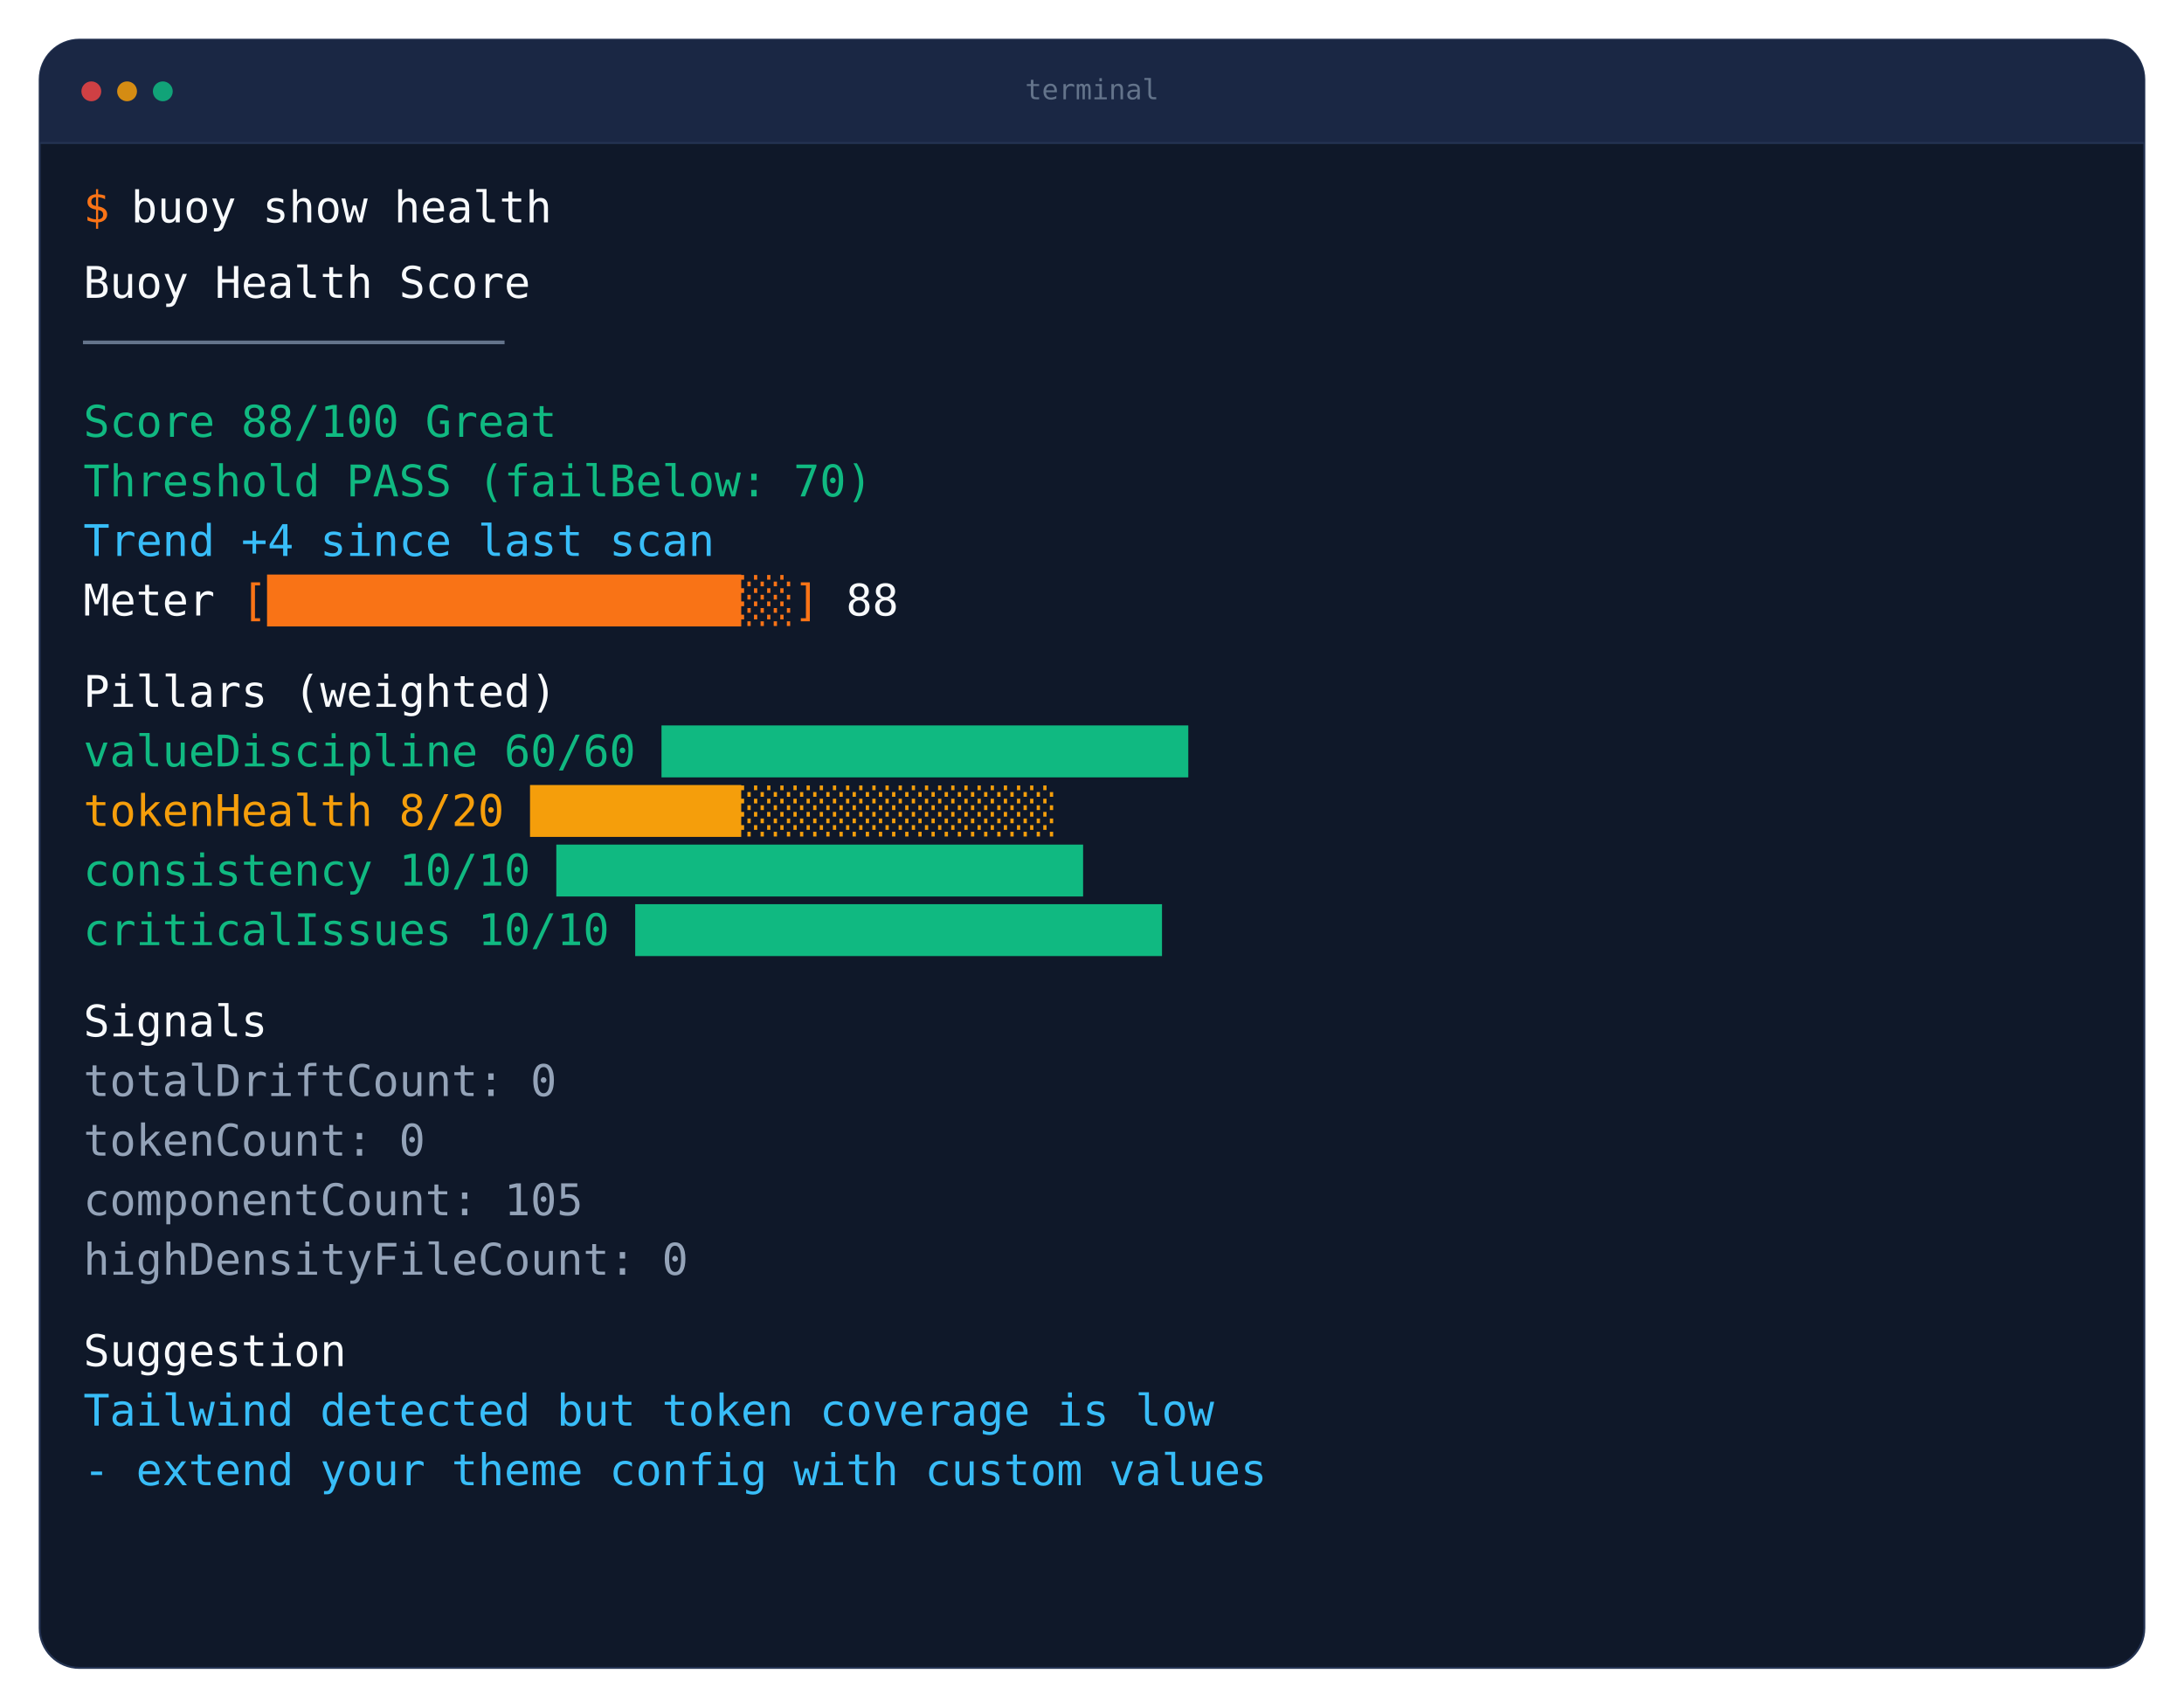
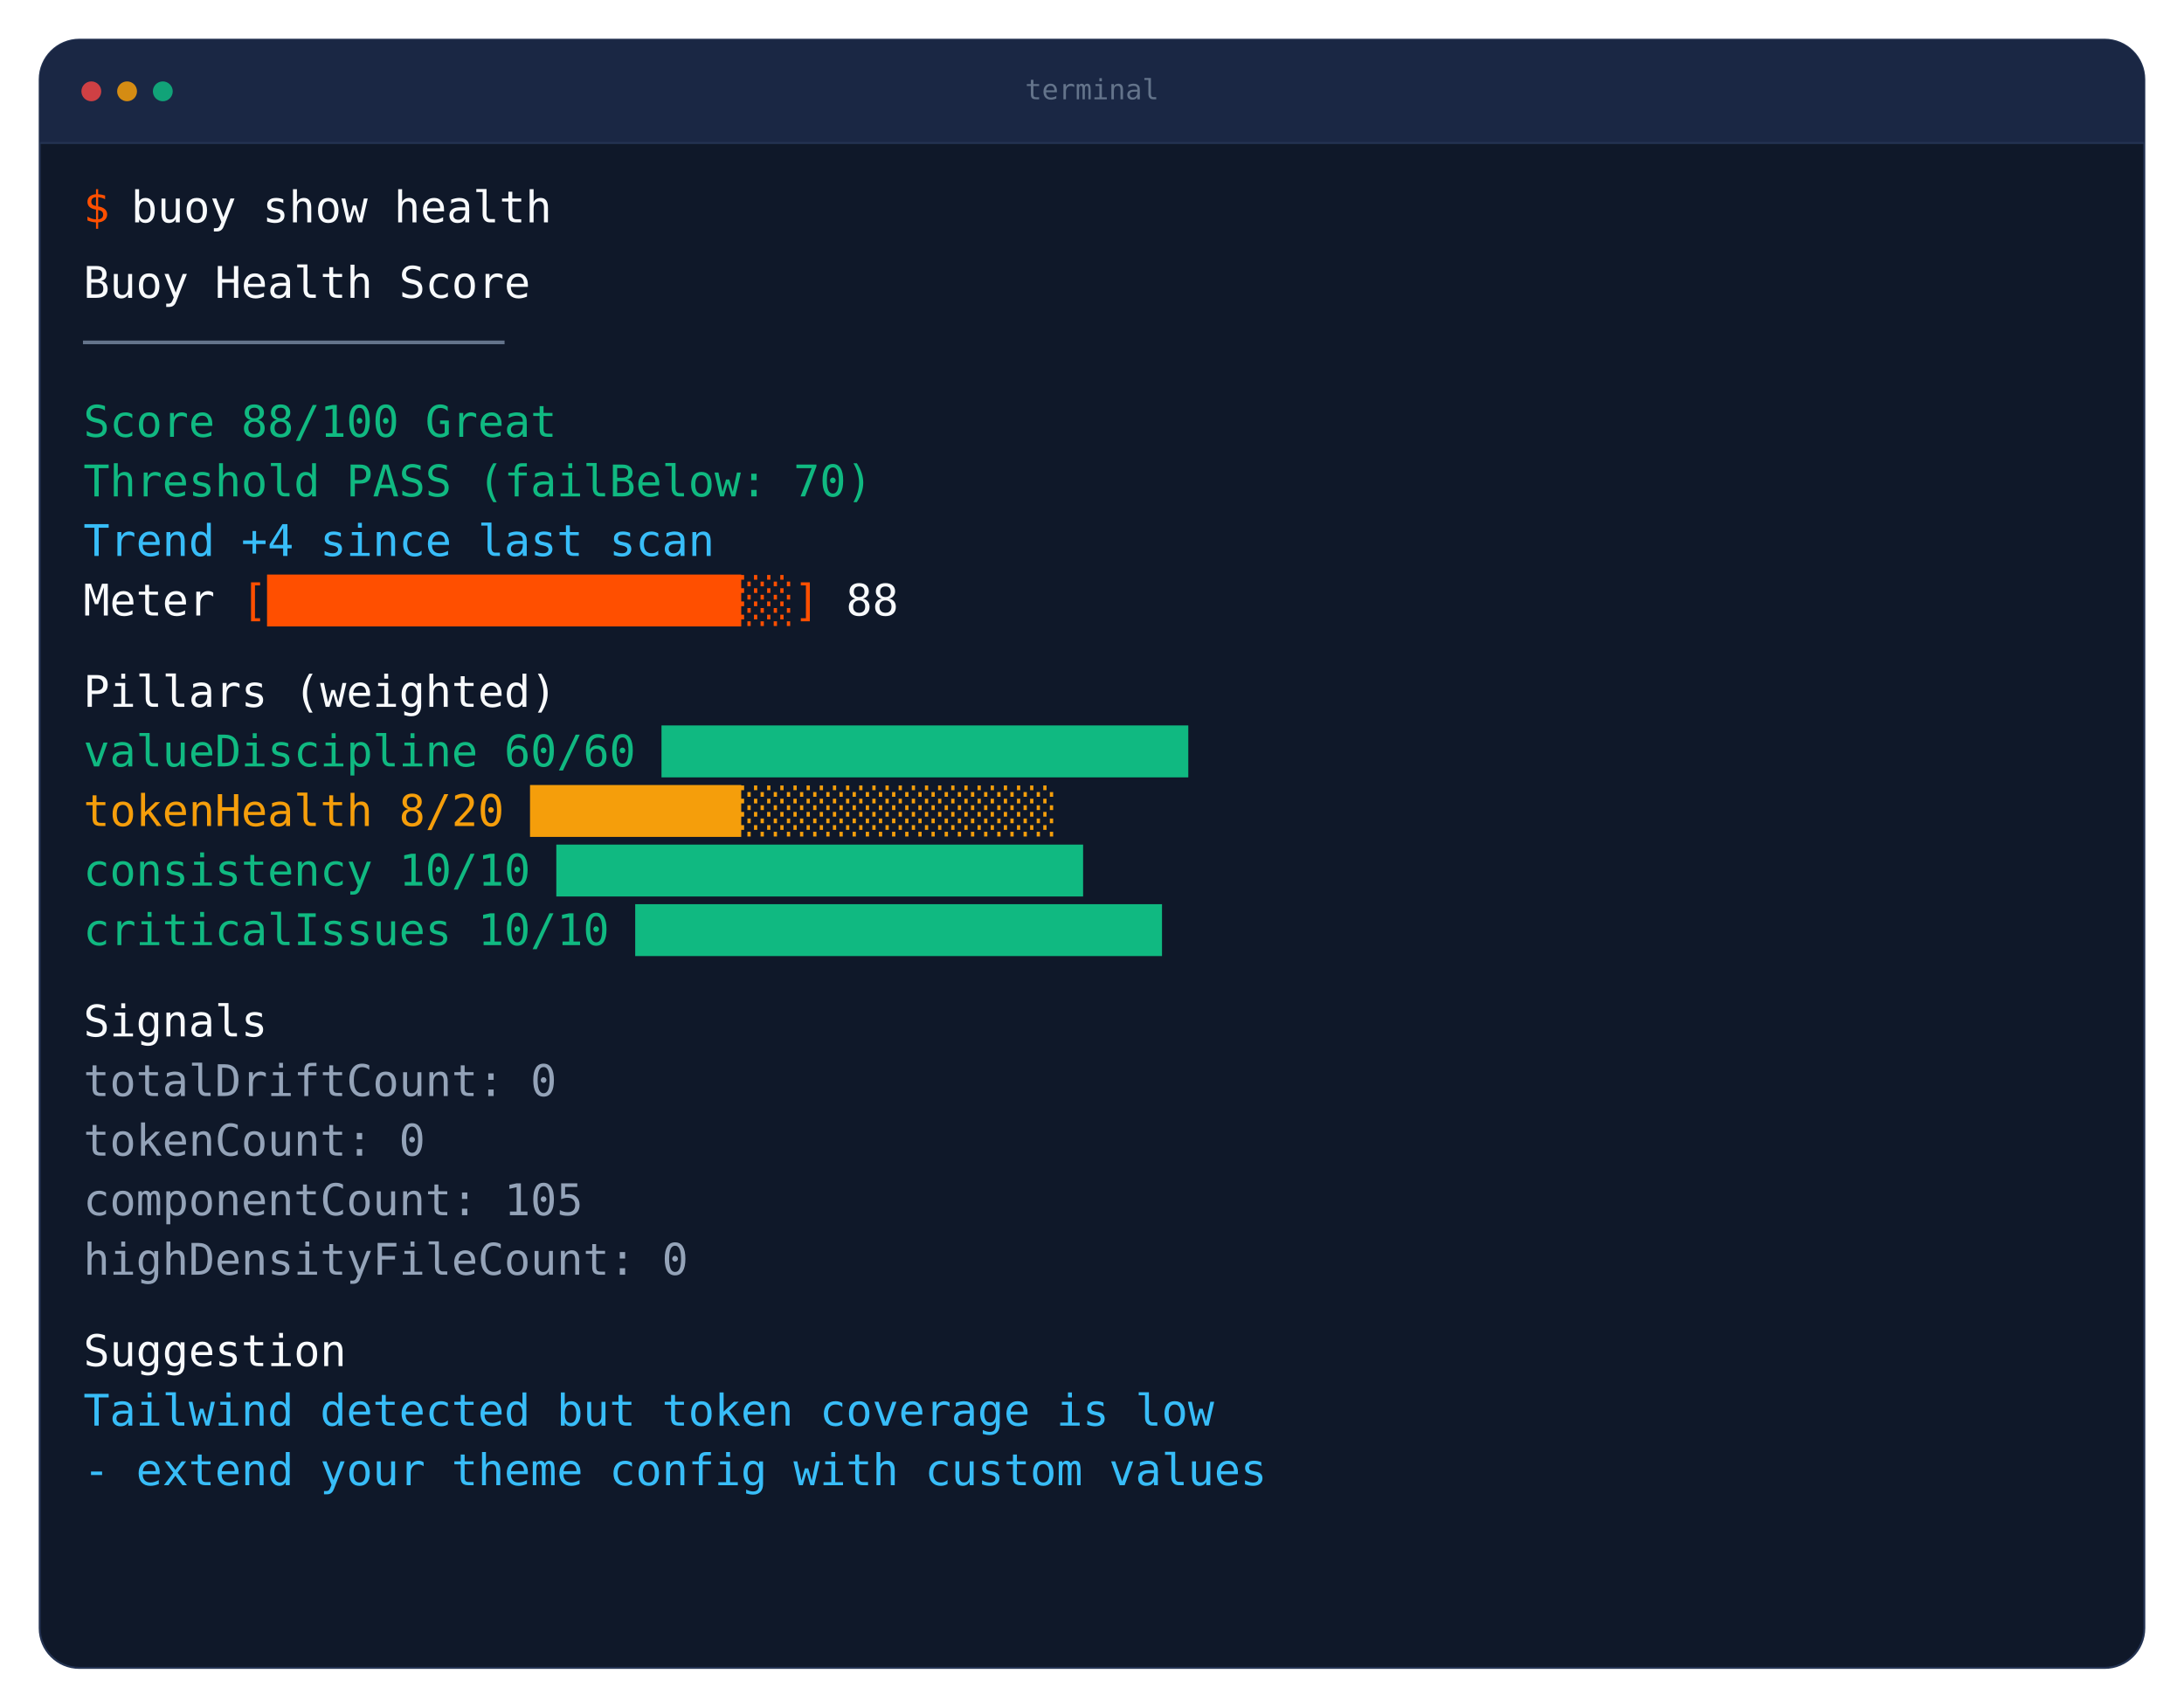
<svg xmlns="http://www.w3.org/2000/svg" width="1100" height="860" viewBox="0 0 1100 860" fill="none">
  <rect x="20" y="20" width="1060" height="820" rx="20" fill="#0f1829" stroke="#243352" />
  <rect x="20" y="20" width="1060" height="52" rx="20" fill="#1a2744" />
  <rect x="20" y="52" width="1060" height="20" fill="#1a2744" />
  <line x1="20" y1="72" x2="1080" y2="72" stroke="#243352" />
  <circle cx="46" cy="46" r="5" fill="#EF4444" fill-opacity=".85" />
  <circle cx="64" cy="46" r="5" fill="#F59E0B" fill-opacity=".85" />
  <circle cx="82" cy="46" r="5" fill="#10B981" fill-opacity=".85" />
  <text x="550" y="50" text-anchor="middle" fill="#64748B" font-family="JetBrains Mono, ui-monospace, SFMono-Regular, Menlo, Consolas, monospace" font-size="14">terminal</text>
  <g font-family="JetBrains Mono, ui-monospace, SFMono-Regular, Menlo, Consolas, monospace" font-size="22">
-     <text x="42" y="112" fill="#F97316">$</text>
+     <text x="42" y="112" fill="#FF4F00">$</text>
    <text x="66" y="112" fill="#F8FAFC">buoy show health</text>
    <text x="42" y="150" fill="#F8FAFC">Buoy Health Score</text>
    <text x="42" y="180" fill="#64748B">────────────────</text>
    <text x="42" y="220" fill="#10B981">Score 88/100 Great</text>
    <text x="42" y="250" fill="#10B981">Threshold PASS (failBelow: 70)</text>
    <text x="42" y="280" fill="#38BDF8">Trend +4 since last scan</text>
-     <text x="42" y="310" fill="#F8FAFC">Meter <tspan fill="#F97316">[██████████████████░░]</tspan> 88</text>
+     <text x="42" y="310" fill="#F8FAFC">Meter <tspan fill="#FF4F00">[██████████████████░░]</tspan> 88</text>
    <text x="42" y="356" fill="#F8FAFC">Pillars (weighted)</text>
    <text x="42" y="386" fill="#10B981">valueDiscipline 60/60 ████████████████████</text>
    <text x="42" y="416" fill="#F59E0B">tokenHealth 8/20 ████████░░░░░░░░░░░░</text>
    <text x="42" y="446" fill="#10B981">consistency 10/10 ████████████████████</text>
    <text x="42" y="476" fill="#10B981">criticalIssues 10/10 ████████████████████</text>
    <text x="42" y="522" fill="#F8FAFC">Signals</text>
    <text x="42" y="552" fill="#94A3B8">totalDriftCount: 0</text>
    <text x="42" y="582" fill="#94A3B8">tokenCount: 0</text>
    <text x="42" y="612" fill="#94A3B8">componentCount: 105</text>
    <text x="42" y="642" fill="#94A3B8">highDensityFileCount: 0</text>
    <text x="42" y="688" fill="#F8FAFC">Suggestion</text>
    <text x="42" y="718" fill="#38BDF8">Tailwind detected but token coverage is low</text>
    <text x="42" y="748" fill="#38BDF8">- extend your theme config with custom values</text>
  </g>
</svg>
